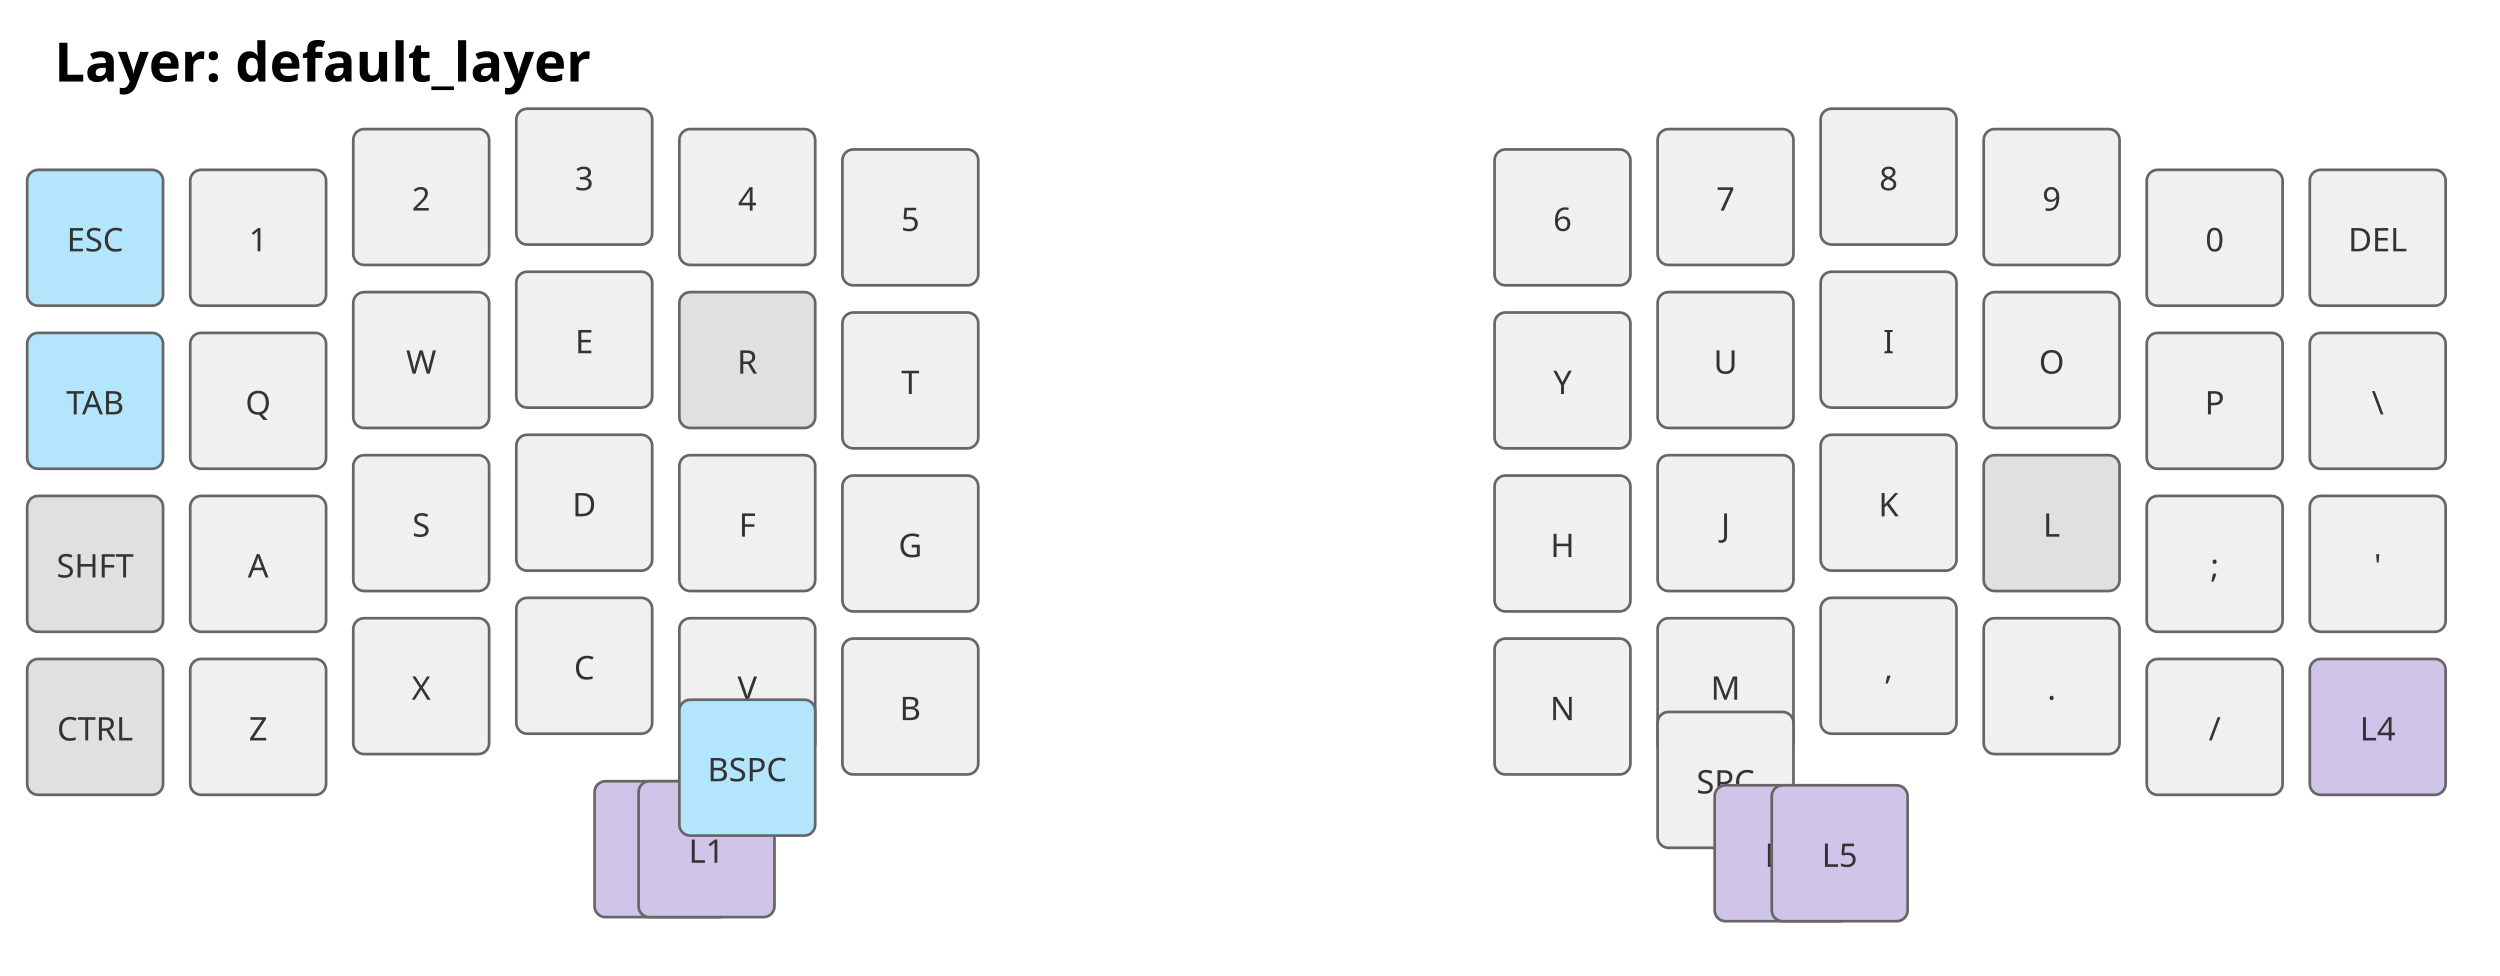
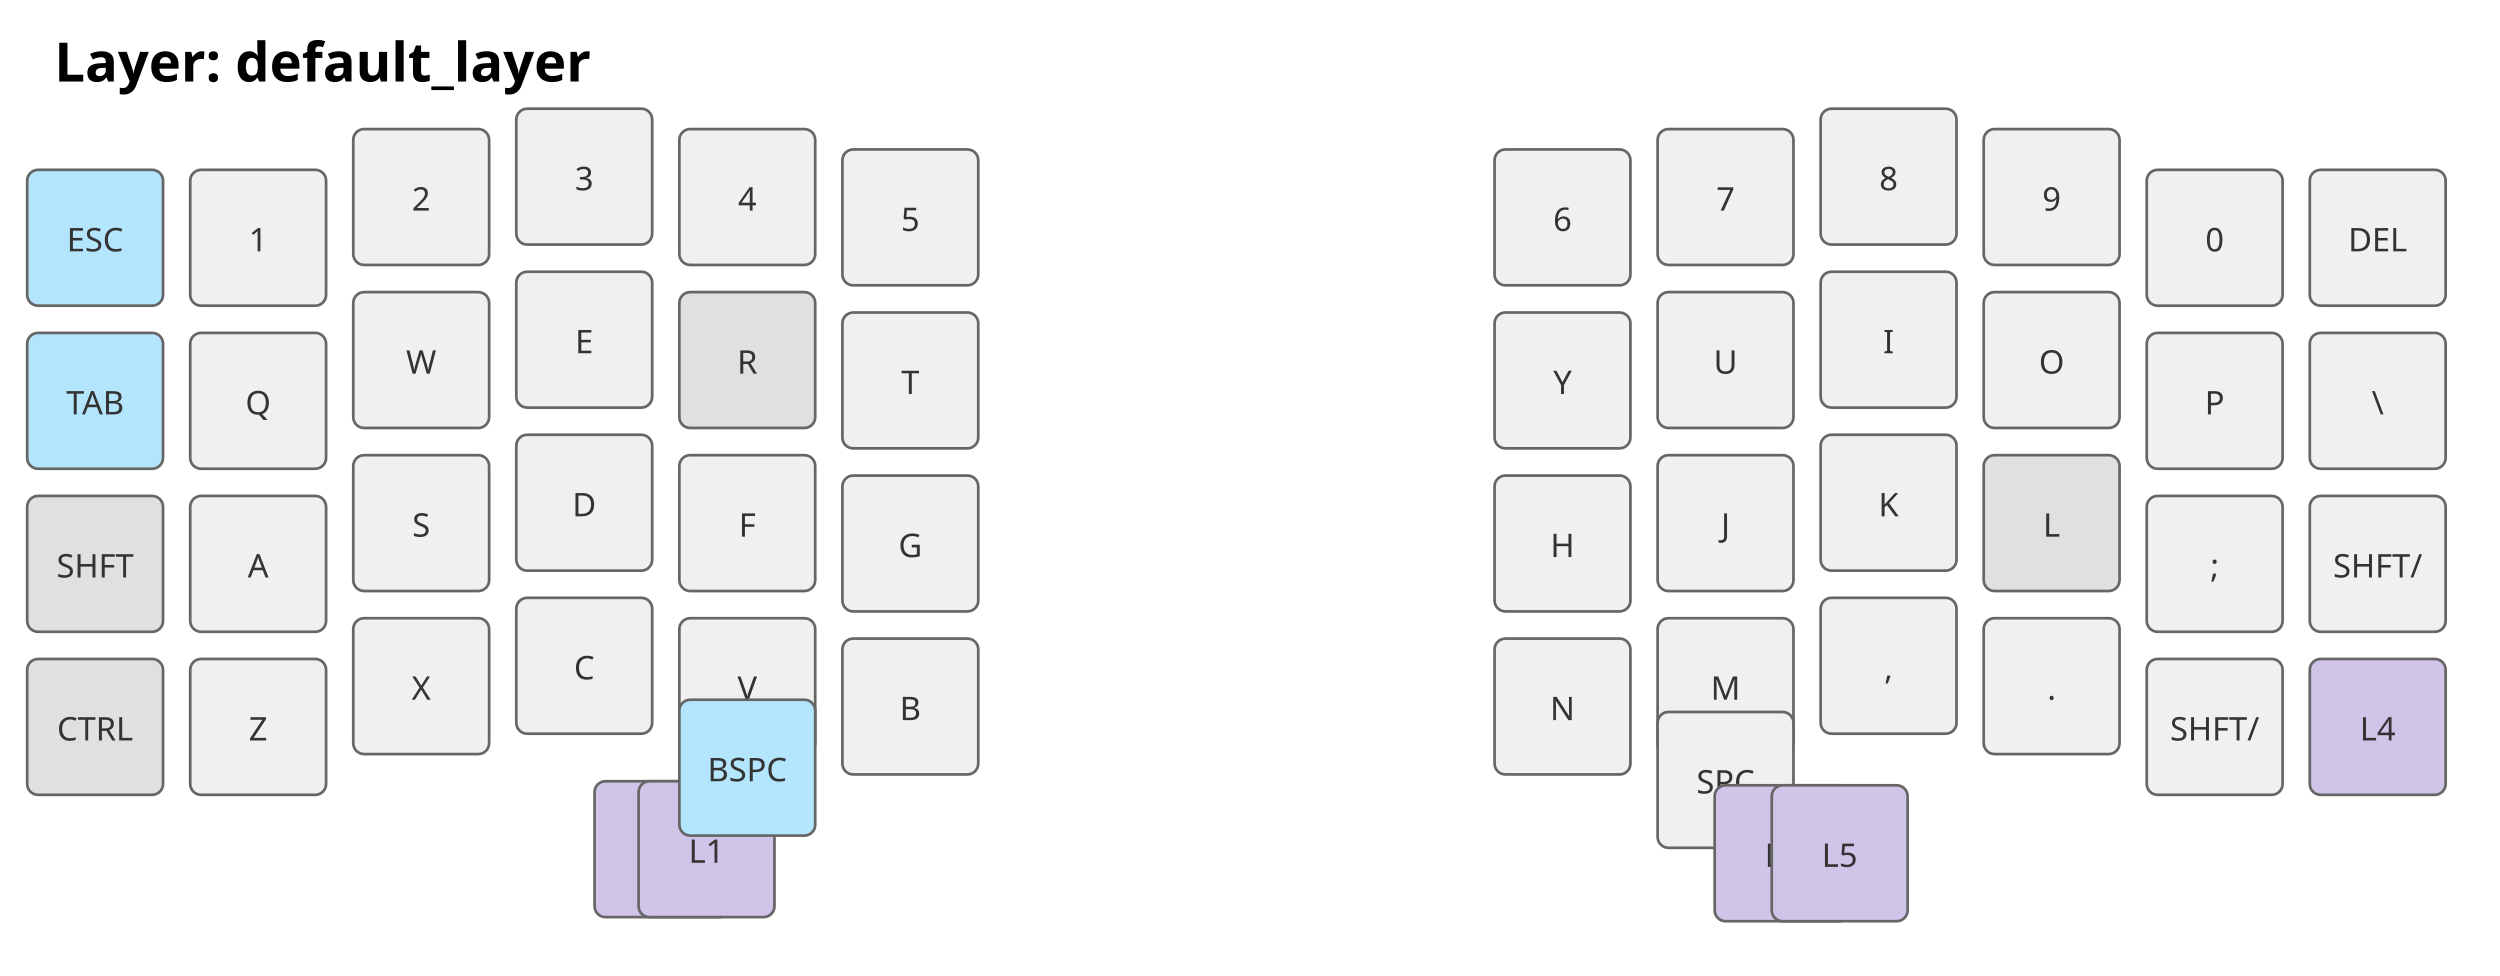
<svg xmlns="http://www.w3.org/2000/svg" width="920" height="359" viewBox="0 0 920 359">
  <style>
.key { fill: #f0f0f0; stroke: #666; stroke-width: 1; rx: 4; }
.label { font-family: sans-serif; font-size: 12px; text-anchor: middle; fill: #333; }
.sub { font-size: 9px; fill: #888; }
.mod { fill: #e0e0e0; }
.layer { fill: #d1c4e9; }
.special { fill: #b3e5fc; }
</style>
  <text x="20" y="30" font-family="sans-serif" font-size="20" font-weight="bold">Layer: default_layer</text>
  <g transform="translate(10,62.5)">
    <rect class="key special" width="50" height="50" />
    <text x="25.0" y="30.0" class="label">ESC</text>
  </g>
  <g transform="translate(70,62.5)">
    <rect class="key" width="50" height="50" />
    <text x="25.0" y="30.0" class="label">1</text>
  </g>
  <g transform="translate(130,47.5)">
    <rect class="key" width="50" height="50" />
    <text x="25.0" y="30.0" class="label">2</text>
  </g>
  <g transform="translate(190,40)">
    <rect class="key" width="50" height="50" />
    <text x="25.0" y="30.0" class="label">3</text>
  </g>
  <g transform="translate(250,47.5)">
    <rect class="key" width="50" height="50" />
    <text x="25.0" y="30.0" class="label">4</text>
  </g>
  <g transform="translate(310,55.0)">
    <rect class="key" width="50" height="50" />
    <text x="25.0" y="30.0" class="label">5</text>
  </g>
  <g transform="translate(550,55.0)">
    <rect class="key" width="50" height="50" />
    <text x="25.0" y="30.0" class="label">6</text>
  </g>
  <g transform="translate(610,47.5)">
    <rect class="key" width="50" height="50" />
    <text x="25.0" y="30.0" class="label">7</text>
  </g>
  <g transform="translate(670,40)">
    <rect class="key" width="50" height="50" />
    <text x="25.0" y="30.0" class="label">8</text>
  </g>
  <g transform="translate(730,47.5)">
    <rect class="key" width="50" height="50" />
    <text x="25.0" y="30.0" class="label">9</text>
  </g>
  <g transform="translate(790,62.5)">
    <rect class="key" width="50" height="50" />
    <text x="25.0" y="30.0" class="label">0</text>
  </g>
  <g transform="translate(850,62.5)">
    <rect class="key" width="50" height="50" />
    <text x="25.0" y="30.0" class="label">DEL</text>
  </g>
  <g transform="translate(10,122.5)">
    <rect class="key special" width="50" height="50" />
    <text x="25.0" y="30.0" class="label">TAB</text>
  </g>
  <g transform="translate(70,122.5)">
    <rect class="key" width="50" height="50" />
    <text x="25.0" y="30.0" class="label">Q</text>
  </g>
  <g transform="translate(130,107.5)">
    <rect class="key" width="50" height="50" />
    <text x="25.0" y="30.0" class="label">W</text>
  </g>
  <g transform="translate(190,100)">
    <rect class="key" width="50" height="50" />
    <text x="25.0" y="30.0" class="label">E</text>
  </g>
  <g transform="translate(250,107.5)">
    <rect class="key mod" width="50" height="50" />
    <text x="25.0" y="30.0" class="label">R</text>
  </g>
  <g transform="translate(310,115.0)">
    <rect class="key" width="50" height="50" />
    <text x="25.0" y="30.0" class="label">T</text>
  </g>
  <g transform="translate(550,115.0)">
    <rect class="key" width="50" height="50" />
    <text x="25.0" y="30.0" class="label">Y</text>
  </g>
  <g transform="translate(610,107.5)">
    <rect class="key" width="50" height="50" />
    <text x="25.0" y="30.0" class="label">U</text>
  </g>
  <g transform="translate(670,100)">
    <rect class="key" width="50" height="50" />
    <text x="25.0" y="30.0" class="label">I</text>
  </g>
  <g transform="translate(730,107.5)">
    <rect class="key" width="50" height="50" />
    <text x="25.0" y="30.0" class="label">O</text>
  </g>
  <g transform="translate(790,122.5)">
    <rect class="key" width="50" height="50" />
    <text x="25.0" y="30.0" class="label">P</text>
  </g>
  <g transform="translate(850,122.5)">
    <rect class="key" width="50" height="50" />
    <text x="25.0" y="30.0" class="label">\</text>
  </g>
  <g transform="translate(10,182.5)">
    <rect class="key mod" width="50" height="50" />
    <text x="25.0" y="30.0" class="label">SHFT</text>
  </g>
  <g transform="translate(70,182.5)">
    <rect class="key" width="50" height="50" />
    <text x="25.0" y="30.0" class="label">A</text>
  </g>
  <g transform="translate(130,167.5)">
    <rect class="key" width="50" height="50" />
    <text x="25.0" y="30.0" class="label">S</text>
  </g>
  <g transform="translate(190,160)">
    <rect class="key" width="50" height="50" />
    <text x="25.0" y="30.0" class="label">D</text>
  </g>
  <g transform="translate(250,167.5)">
    <rect class="key" width="50" height="50" />
    <text x="25.0" y="30.0" class="label">F</text>
  </g>
  <g transform="translate(310,175.0)">
    <rect class="key" width="50" height="50" />
    <text x="25.0" y="30.0" class="label">G</text>
  </g>
  <g transform="translate(550,175.0)">
    <rect class="key" width="50" height="50" />
    <text x="25.0" y="30.0" class="label">H</text>
  </g>
  <g transform="translate(610,167.5)">
    <rect class="key" width="50" height="50" />
    <text x="25.0" y="30.0" class="label">J</text>
  </g>
  <g transform="translate(670,160)">
    <rect class="key" width="50" height="50" />
    <text x="25.0" y="30.0" class="label">K</text>
  </g>
  <g transform="translate(730,167.5)">
    <rect class="key mod" width="50" height="50" />
    <text x="25.0" y="30.0" class="label">L</text>
  </g>
  <g transform="translate(790,182.5)">
    <rect class="key" width="50" height="50" />
    <text x="25.0" y="30.0" class="label">;</text>
  </g>
  <g transform="translate(850,182.5)">
    <rect class="key" width="50" height="50" />
-     <text x="25.0" y="30.0" class="label">'</text>
+     <text x="25.0" y="30.0" class="label">SHFT/</text>
  </g>
  <g transform="translate(10,242.5)">
    <rect class="key mod" width="50" height="50" />
    <text x="25.0" y="30.0" class="label">CTRL</text>
  </g>
  <g transform="translate(70,242.5)">
    <rect class="key" width="50" height="50" />
    <text x="25.0" y="30.0" class="label">Z</text>
  </g>
  <g transform="translate(130,227.5)">
    <rect class="key" width="50" height="50" />
    <text x="25.0" y="30.0" class="label">X</text>
  </g>
  <g transform="translate(190,220)">
    <rect class="key" width="50" height="50" />
    <text x="25.0" y="30.0" class="label">C</text>
  </g>
  <g transform="translate(250,227.5)">
    <rect class="key" width="50" height="50" />
    <text x="25.0" y="30.0" class="label">V</text>
  </g>
  <g transform="translate(310,235.0)">
    <rect class="key" width="50" height="50" />
    <text x="25.0" y="30.0" class="label">B</text>
  </g>
  <g transform="translate(550,235.0)">
    <rect class="key" width="50" height="50" />
    <text x="25.0" y="30.0" class="label">N</text>
  </g>
  <g transform="translate(610,227.5)">
    <rect class="key" width="50" height="50" />
    <text x="25.0" y="30.0" class="label">M</text>
  </g>
  <g transform="translate(670,220)">
    <rect class="key" width="50" height="50" />
    <text x="25.0" y="30.0" class="label">,</text>
  </g>
  <g transform="translate(730,227.5)">
    <rect class="key" width="50" height="50" />
    <text x="25.0" y="30.0" class="label">.</text>
  </g>
  <g transform="translate(790,242.5)">
    <rect class="key" width="50" height="50" />
-     <text x="25.0" y="30.0" class="label">/</text>
+     <text x="25.0" y="30.0" class="label">SHFT/</text>
  </g>
  <g transform="translate(850,242.5)">
    <rect class="key layer" width="50" height="50" />
    <text x="25.0" y="30.0" class="label">L4</text>
  </g>
  <g transform="translate(218.8,287.5)">
    <rect class="key layer" width="50" height="50" />
    <text x="25.0" y="30.0" class="label">L2</text>
  </g>
  <g transform="translate(235.0,287.5)">
    <rect class="key layer" width="50" height="50" />
    <text x="25.0" y="30.0" class="label">L1</text>
  </g>
  <g transform="translate(250,257.5)">
    <rect class="key special" width="50" height="50" />
    <text x="25.0" y="30.0" class="label">BSPC</text>
  </g>
  <g transform="translate(610,262.0)">
    <rect class="key" width="50" height="50" />
    <text x="25.0" y="30.0" class="label">SPC</text>
  </g>
  <g transform="translate(631.0,289.0)">
    <rect class="key layer" width="50" height="50" />
    <text x="25.0" y="30.0" class="label">L3</text>
  </g>
  <g transform="translate(652.0,289.0)">
    <rect class="key layer" width="50" height="50" />
    <text x="25.0" y="30.0" class="label">L5</text>
  </g>
</svg>
